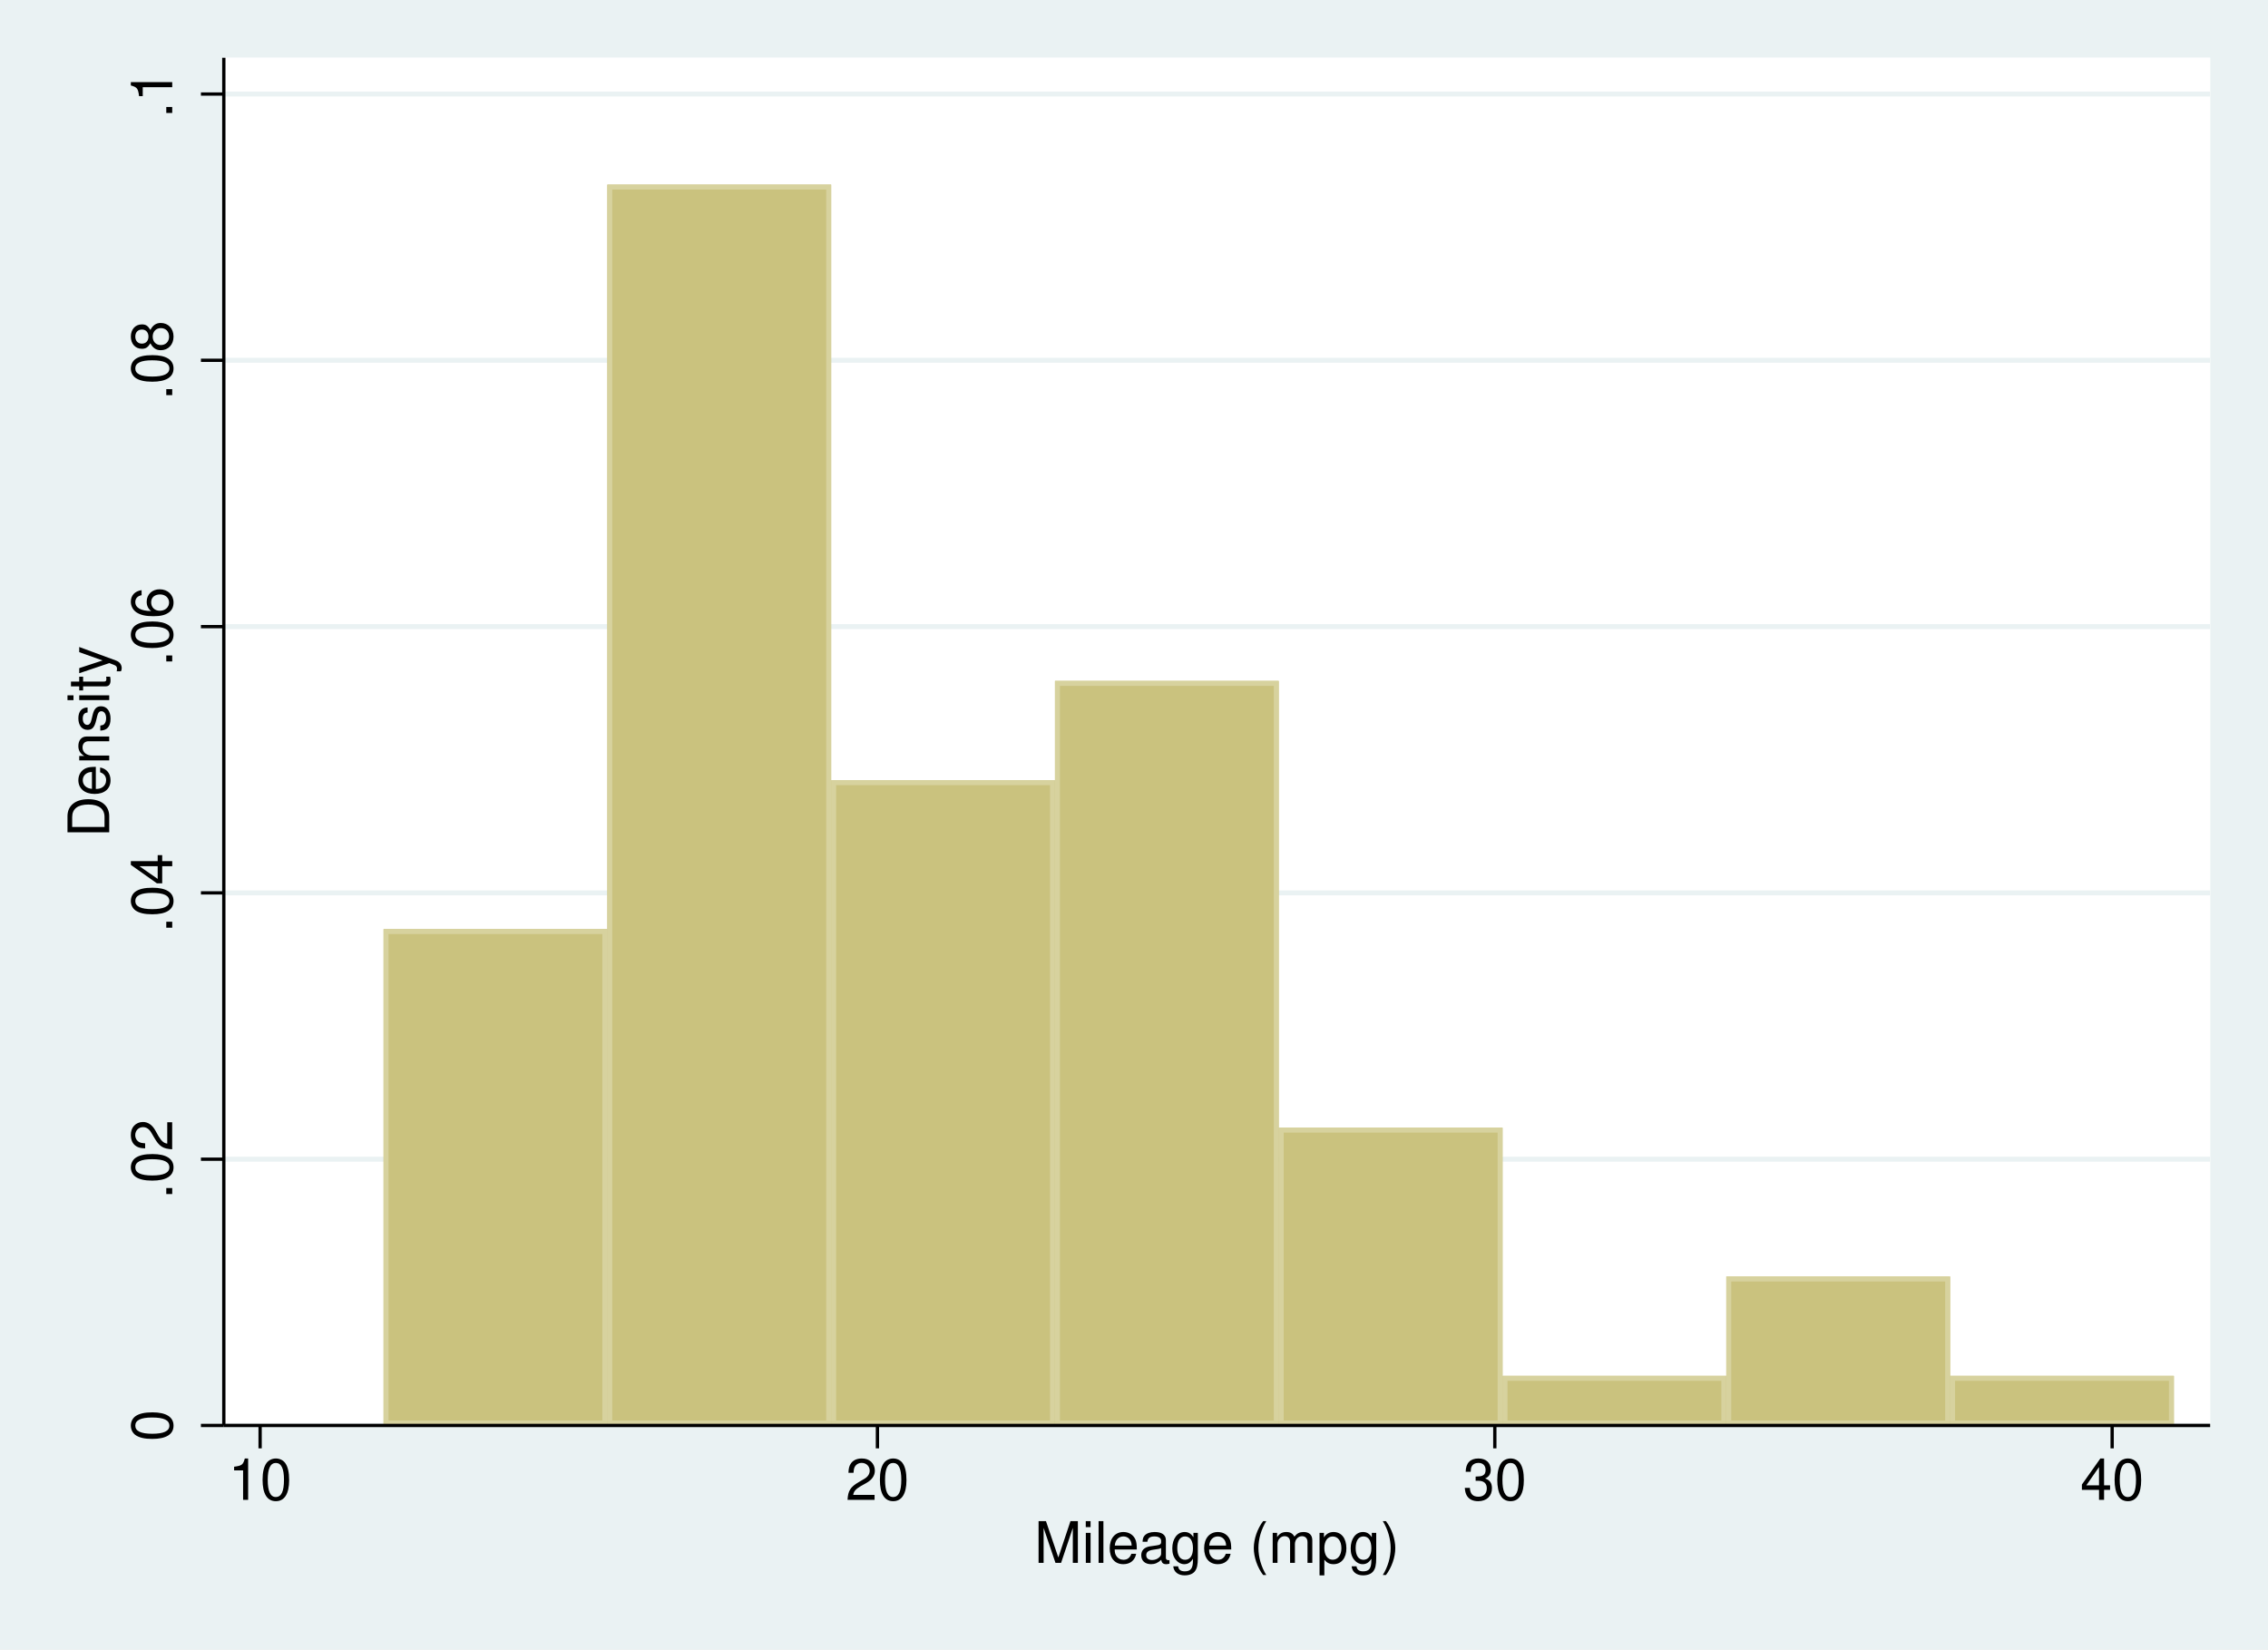
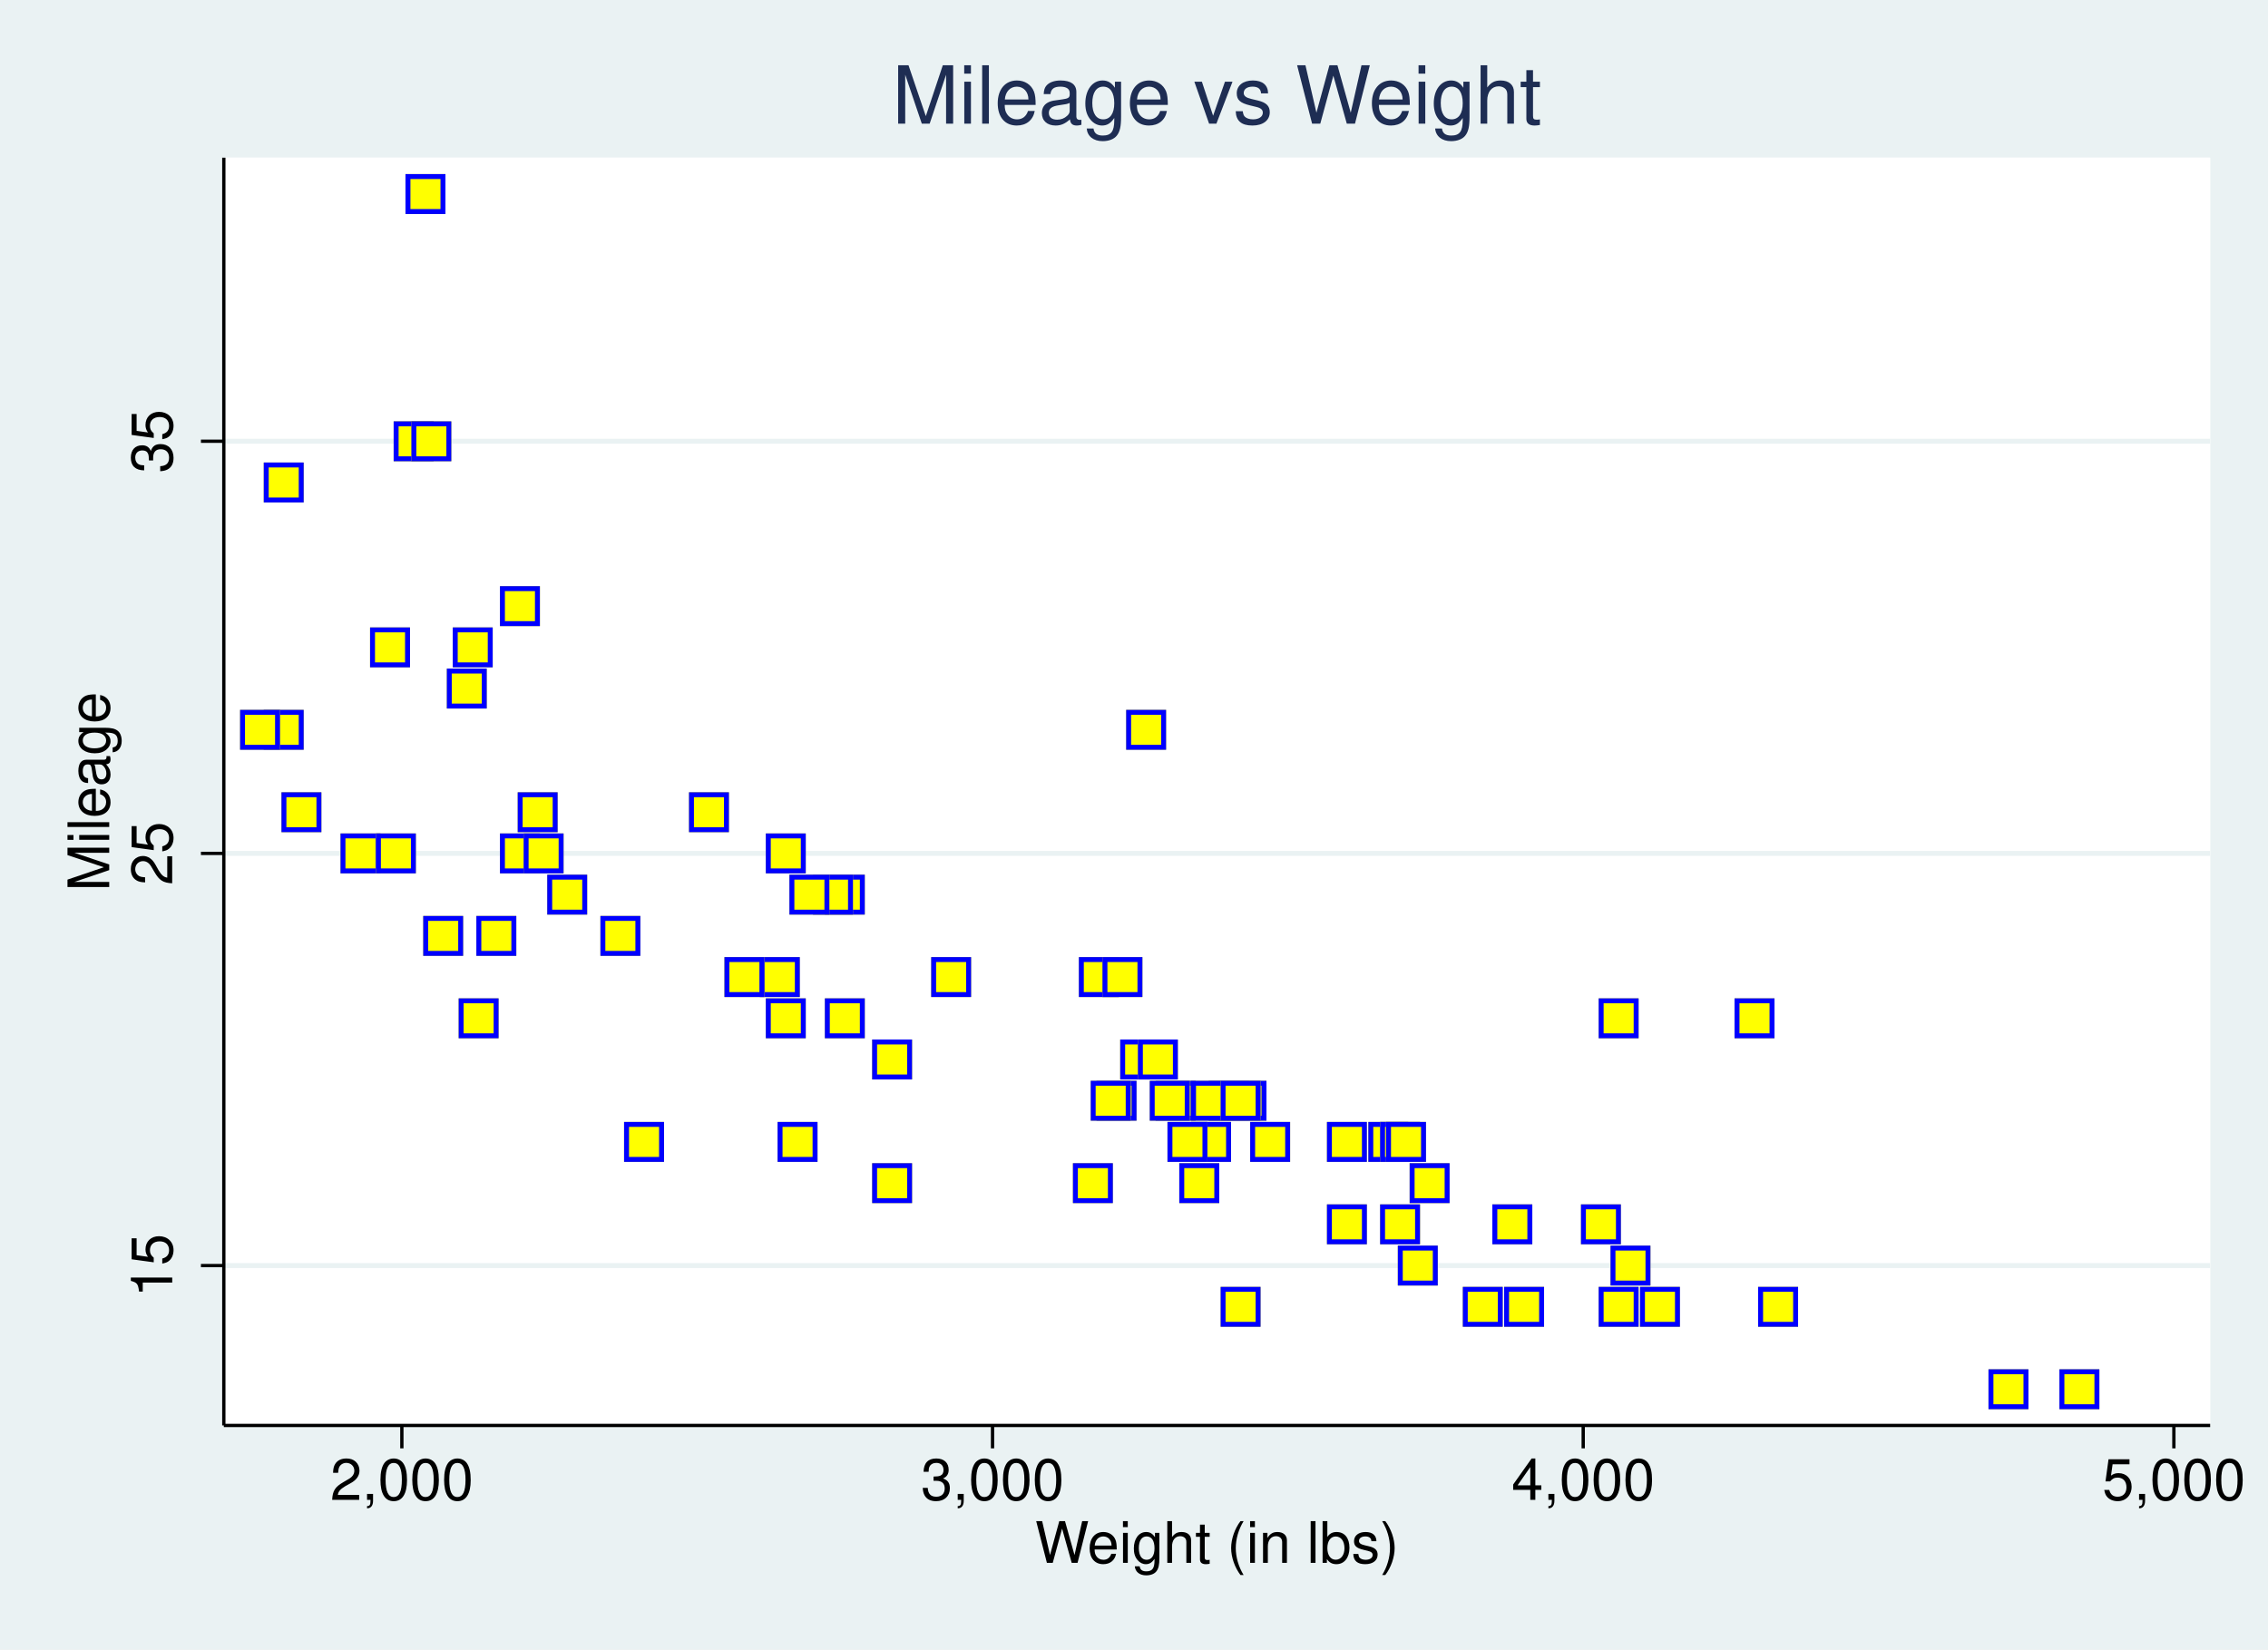
<svg xmlns="http://www.w3.org/2000/svg" version="1.1" width="5.50in" height="4.00in" viewBox="0 0 3960 2880">
  <rect x="0" y="0" width="3960" height="2880" style="fill:#EAF2F3;stroke:none" />
  <rect x="0.00" y="0.00" width="3959.88" height="2880.00" style="fill:#EAF2F3" />
  <rect x="2.88" y="2.88" width="3954.12" height="2874.24" style="fill:none;stroke:#EAF2F3;stroke-width:5.76" />
-   <rect x="390.80" y="100.86" width="3468.22" height="2388.33" style="fill:#FFFFFF" />
-   <rect x="393.68" y="103.74" width="3462.46" height="2382.57" style="fill:none;stroke:#FFFFFF;stroke-width:5.76" />
-   <line x1="390.80" y1="2489.19" x2="3859.02" y2="2489.19" style="stroke:#EAF2F3;stroke-width:8.64" />
-   <line x1="390.80" y1="2024.24" x2="3859.02" y2="2024.24" style="stroke:#EAF2F3;stroke-width:8.64" />
-   <line x1="390.80" y1="1559.17" x2="3859.02" y2="1559.17" style="stroke:#EAF2F3;stroke-width:8.64" />
-   <line x1="390.80" y1="1094.23" x2="3859.02" y2="1094.23" style="stroke:#EAF2F3;stroke-width:8.64" />
-   <line x1="390.80" y1="629.16" x2="3859.02" y2="629.16" style="stroke:#EAF2F3;stroke-width:8.64" />
-   <line x1="390.80" y1="164.22" x2="3859.02" y2="164.22" style="stroke:#EAF2F3;stroke-width:8.64" />
-   <rect x="669.74" y="1622.41" width="390.68" height="866.77" style="fill:#CAC27E" />
-   <rect x="674.05" y="1626.73" width="382.04" height="858.13" style="fill:none;stroke:#D7D29E;stroke-width:8.64" />
-   <rect x="1060.41" y="322.38" width="390.80" height="2166.81" style="fill:#CAC27E" />
-   <rect x="1064.73" y="326.70" width="382.16" height="2158.17" style="fill:none;stroke:#D7D29E;stroke-width:8.64" />
-   <rect x="1451.22" y="1362.41" width="390.80" height="1126.78" style="fill:#CAC27E" />
-   <rect x="1455.54" y="1366.73" width="382.16" height="1118.14" style="fill:none;stroke:#D7D29E;stroke-width:8.64" />
-   <rect x="1842.02" y="1189.03" width="390.68" height="1300.16" style="fill:#CAC27E" />
-   <rect x="1846.34" y="1193.35" width="382.04" height="1291.52" style="fill:none;stroke:#D7D29E;stroke-width:8.64" />
-   <rect x="2232.70" y="1969.17" width="390.80" height="520.01" style="fill:#CAC27E" />
-   <rect x="2237.02" y="1973.49" width="382.16" height="511.37" style="fill:none;stroke:#D7D29E;stroke-width:8.64" />
-   <rect x="2623.50" y="2402.56" width="390.68" height="86.63" style="fill:#CAC27E" />
-   <rect x="2627.82" y="2406.88" width="382.04" height="77.99" style="fill:none;stroke:#D7D29E;stroke-width:8.64" />
-   <rect x="3014.18" y="2229.18" width="390.80" height="260.01" style="fill:#CAC27E" />
-   <rect x="3018.50" y="2233.50" width="382.16" height="251.37" style="fill:none;stroke:#D7D29E;stroke-width:8.64" />
-   <rect x="3404.98" y="2402.56" width="390.68" height="86.63" style="fill:#CAC27E" />
-   <rect x="3409.30" y="2406.88" width="382.04" height="77.99" style="fill:none;stroke:#D7D29E;stroke-width:8.64" />
-   <line x1="390.80" y1="2489.19" x2="390.80" y2="100.86" style="stroke:#000000;stroke-width:5.76" />
-   <line x1="390.80" y1="2489.19" x2="350.83" y2="2489.19" style="stroke:#000000;stroke-width:5.76" />
-   <text x="300.72" y="2489.19" style="font-family:'Helvetica';font-size:99.99px;fill:#000000" transform="rotate(-90 300.72,2489.19)" text-anchor="middle">0</text>
-   <line x1="390.80" y1="2024.24" x2="350.83" y2="2024.24" style="stroke:#000000;stroke-width:5.76" />
-   <text x="300.72" y="2024.24" style="font-family:'Helvetica';font-size:99.99px;fill:#000000" transform="rotate(-90 300.72,2024.24)" text-anchor="middle">.02</text>
-   <line x1="390.80" y1="1559.17" x2="350.83" y2="1559.17" style="stroke:#000000;stroke-width:5.76" />
-   <text x="300.72" y="1559.17" style="font-family:'Helvetica';font-size:99.99px;fill:#000000" transform="rotate(-90 300.72,1559.17)" text-anchor="middle">.04</text>
-   <line x1="390.80" y1="1094.23" x2="350.83" y2="1094.23" style="stroke:#000000;stroke-width:5.76" />
-   <text x="300.72" y="1094.23" style="font-family:'Helvetica';font-size:99.99px;fill:#000000" transform="rotate(-90 300.72,1094.23)" text-anchor="middle">.06</text>
-   <line x1="390.80" y1="629.16" x2="350.83" y2="629.16" style="stroke:#000000;stroke-width:5.76" />
-   <text x="300.72" y="629.16" style="font-family:'Helvetica';font-size:99.99px;fill:#000000" transform="rotate(-90 300.72,629.16)" text-anchor="middle">.08</text>
-   <line x1="390.80" y1="164.22" x2="350.83" y2="164.22" style="stroke:#000000;stroke-width:5.76" />
-   <text x="300.72" y="164.22" style="font-family:'Helvetica';font-size:99.99px;fill:#000000" transform="rotate(-90 300.72,164.22)" text-anchor="middle">.1</text>
-   <text x="190.71" y="1294.96" style="font-family:'Helvetica';font-size:99.99px;fill:#000000" transform="rotate(-90 190.71,1294.96)" text-anchor="middle">Density</text>
+   <rect x="390.80" y="275.35" width="3468.22" height="2213.83" style="fill:#FFFFFF" />
+   <rect x="393.68" y="278.23" width="3462.46" height="2208.07" style="fill:none;stroke:#FFFFFF;stroke-width:5.76" />
+   <line x1="390.80" y1="2210.00" x2="3859.02" y2="2210.00" style="stroke:#EAF2F3;stroke-width:8.64" />
+   <line x1="390.80" y1="1490.24" x2="3859.02" y2="1490.24" style="stroke:#EAF2F3;stroke-width:8.64" />
+   <line x1="390.80" y1="770.49" x2="3859.02" y2="770.49" style="stroke:#EAF2F3;stroke-width:8.64" />
+   <rect x="1625.84" y="1671.31" width="69.77" height="69.77" style="fill:#FFFF00" />
+   <rect x="1630.16" y="1675.63" width="61.13" height="61.13" style="fill:none;stroke:#0000FF;stroke-width:8.64" />
+   <rect x="2059.09" y="2031.18" width="69.77" height="69.77" style="fill:#FFFF00" />
+   <rect x="2063.41" y="2035.50" width="61.13" height="61.13" style="fill:none;stroke:#0000FF;stroke-width:8.64" />
+   <rect x="1326.74" y="1671.31" width="69.77" height="69.77" style="fill:#FFFF00" />
+   <rect x="1331.06" y="1675.63" width="61.13" height="61.13" style="fill:none;stroke:#0000FF;stroke-width:8.64" />
+   <rect x="1955.88" y="1815.23" width="69.77" height="69.77" style="fill:#FFFF00" />
+   <rect x="1960.20" y="1819.55" width="61.13" height="61.13" style="fill:none;stroke:#0000FF;stroke-width:8.64" />
+   <rect x="2811.98" y="2175.11" width="69.77" height="69.77" style="fill:#FFFF00" />
+   <rect x="2816.30" y="2179.43" width="61.13" height="61.13" style="fill:none;stroke:#0000FF;stroke-width:8.64" />
+   <rect x="2389.13" y="1959.16" width="69.77" height="69.77" style="fill:#FFFF00" />
+   <rect x="2393.45" y="1963.48" width="61.13" height="61.13" style="fill:none;stroke:#0000FF;stroke-width:8.64" />
+   <rect x="903.88" y="1383.46" width="69.77" height="69.77" style="fill:#FFFF00" />
+   <rect x="908.20" y="1387.78" width="61.13" height="61.13" style="fill:none;stroke:#0000FF;stroke-width:8.64" />
+   <rect x="1986.82" y="1815.23" width="69.77" height="69.77" style="fill:#FFFF00" />
+   <rect x="1991.14" y="1819.55" width="61.13" height="61.13" style="fill:none;stroke:#0000FF;stroke-width:8.64" />
+   <rect x="2605.69" y="2103.08" width="69.77" height="69.77" style="fill:#FFFF00" />
+   <rect x="2610.01" y="2107.40" width="61.13" height="61.13" style="fill:none;stroke:#0000FF;stroke-width:8.64" />
+   <rect x="2110.57" y="1887.26" width="69.77" height="69.77" style="fill:#FFFF00" />
+   <rect x="2114.89" y="1891.58" width="61.13" height="61.13" style="fill:none;stroke:#0000FF;stroke-width:8.64" />
+   <rect x="3069.75" y="2247.13" width="69.77" height="69.77" style="fill:#FFFF00" />
+   <rect x="3074.07" y="2251.45" width="61.13" height="61.13" style="fill:none;stroke:#0000FF;stroke-width:8.64" />
+   <rect x="2626.23" y="2247.13" width="69.77" height="69.77" style="fill:#FFFF00" />
+   <rect x="2630.55" y="2251.45" width="61.13" height="61.13" style="fill:none;stroke:#0000FF;stroke-width:8.64" />
+   <rect x="3028.55" y="1743.33" width="69.77" height="69.77" style="fill:#FFFF00" />
+   <rect x="3032.86" y="1747.65" width="61.13" height="61.13" style="fill:none;stroke:#0000FF;stroke-width:8.64" />
+   <rect x="780.13" y="1167.51" width="69.77" height="69.77" style="fill:#FFFF00" />
+   <rect x="784.45" y="1171.83" width="61.13" height="61.13" style="fill:none;stroke:#0000FF;stroke-width:8.64" />
+   <rect x="2409.67" y="2103.08" width="69.77" height="69.77" style="fill:#FFFF00" />
+   <rect x="2413.99" y="2107.40" width="61.13" height="61.13" style="fill:none;stroke:#0000FF;stroke-width:8.64" />
+   <rect x="1883.73" y="1671.31" width="69.77" height="69.77" style="fill:#FFFF00" />
+   <rect x="1888.05" y="1675.63" width="61.13" height="61.13" style="fill:none;stroke:#0000FF;stroke-width:8.64" />
+   <rect x="1924.94" y="1671.31" width="69.77" height="69.77" style="fill:#FFFF00" />
+   <rect x="1929.26" y="1675.63" width="61.13" height="61.13" style="fill:none;stroke:#0000FF;stroke-width:8.64" />
+   <rect x="1440.21" y="1527.38" width="69.77" height="69.77" style="fill:#FFFF00" />
+   <rect x="1444.53" y="1531.70" width="61.13" height="61.13" style="fill:none;stroke:#0000FF;stroke-width:8.64" />
+   <rect x="2141.51" y="1887.26" width="69.77" height="69.77" style="fill:#FFFF00" />
+   <rect x="2145.82" y="1891.58" width="61.13" height="61.13" style="fill:none;stroke:#0000FF;stroke-width:8.64" />
+   <rect x="790.53" y="1095.60" width="69.77" height="69.77" style="fill:#FFFF00" />
+   <rect x="794.85" y="1099.92" width="61.13" height="61.13" style="fill:none;stroke:#0000FF;stroke-width:8.64" />
+   <rect x="2316.86" y="1959.16" width="69.77" height="69.77" style="fill:#FFFF00" />
+   <rect x="2321.18" y="1963.48" width="61.13" height="61.13" style="fill:none;stroke:#0000FF;stroke-width:8.64" />
+   <rect x="2316.86" y="2103.08" width="69.77" height="69.77" style="fill:#FFFF00" />
+   <rect x="2321.18" y="2107.40" width="61.13" height="61.13" style="fill:none;stroke:#0000FF;stroke-width:8.64" />
+   <rect x="2461.28" y="2031.18" width="69.77" height="69.77" style="fill:#FFFF00" />
+   <rect x="2465.59" y="2035.50" width="61.13" height="61.13" style="fill:none;stroke:#0000FF;stroke-width:8.64" />
+   <rect x="460.49" y="1239.53" width="69.77" height="69.77" style="fill:#FFFF00" />
+   <rect x="464.81" y="1243.85" width="61.13" height="61.13" style="fill:none;stroke:#0000FF;stroke-width:8.64" />
+   <rect x="1337.13" y="1743.33" width="69.77" height="69.77" style="fill:#FFFF00" />
+   <rect x="1341.45" y="1747.65" width="61.13" height="61.13" style="fill:none;stroke:#0000FF;stroke-width:8.64" />
+   <rect x="3595.82" y="2391.06" width="69.77" height="69.77" style="fill:#FFFF00" />
+   <rect x="3600.14" y="2395.38" width="61.13" height="61.13" style="fill:none;stroke:#0000FF;stroke-width:8.64" />
+   <rect x="3471.94" y="2391.06" width="69.77" height="69.77" style="fill:#FFFF00" />
+   <rect x="3476.26" y="2395.38" width="61.13" height="61.13" style="fill:none;stroke:#0000FF;stroke-width:8.64" />
+   <rect x="2554.09" y="2247.13" width="69.77" height="69.77" style="fill:#FFFF00" />
+   <rect x="2558.41" y="2251.45" width="61.13" height="61.13" style="fill:none;stroke:#0000FF;stroke-width:8.64" />
+   <rect x="1264.86" y="1671.31" width="69.77" height="69.77" style="fill:#FFFF00" />
+   <rect x="1269.18" y="1675.63" width="61.13" height="61.13" style="fill:none;stroke:#0000FF;stroke-width:8.64" />
+   <rect x="2791.32" y="2247.13" width="69.77" height="69.77" style="fill:#FFFF00" />
+   <rect x="2795.64" y="2251.45" width="61.13" height="61.13" style="fill:none;stroke:#0000FF;stroke-width:8.64" />
+   <rect x="2440.61" y="2175.11" width="69.77" height="69.77" style="fill:#FFFF00" />
+   <rect x="2444.93" y="2179.43" width="61.13" height="61.13" style="fill:none;stroke:#0000FF;stroke-width:8.64" />
+   <rect x="2079.63" y="1959.16" width="69.77" height="69.77" style="fill:#FFFF00" />
+   <rect x="2083.95" y="1963.48" width="61.13" height="61.13" style="fill:none;stroke:#0000FF;stroke-width:8.64" />
+   <rect x="2863.46" y="2247.13" width="69.77" height="69.77" style="fill:#FFFF00" />
+   <rect x="2867.78" y="2251.45" width="61.13" height="61.13" style="fill:none;stroke:#0000FF;stroke-width:8.64" />
+   <rect x="1522.76" y="1815.23" width="69.77" height="69.77" style="fill:#FFFF00" />
+   <rect x="1527.08" y="1819.55" width="61.13" height="61.13" style="fill:none;stroke:#0000FF;stroke-width:8.64" />
+   <rect x="2791.32" y="1743.33" width="69.77" height="69.77" style="fill:#FFFF00" />
+   <rect x="2795.64" y="1747.65" width="61.13" height="61.13" style="fill:none;stroke:#0000FF;stroke-width:8.64" />
+   <rect x="2017.76" y="1887.26" width="69.77" height="69.77" style="fill:#FFFF00" />
+   <rect x="2022.08" y="1891.58" width="61.13" height="61.13" style="fill:none;stroke:#0000FF;stroke-width:8.64" />
+   <rect x="2007.48" y="1887.26" width="69.77" height="69.77" style="fill:#FFFF00" />
+   <rect x="2011.80" y="1891.58" width="61.13" height="61.13" style="fill:none;stroke:#0000FF;stroke-width:8.64" />
+   <rect x="2409.67" y="1959.16" width="69.77" height="69.77" style="fill:#FFFF00" />
+   <rect x="2413.99" y="1963.48" width="61.13" height="61.13" style="fill:none;stroke:#0000FF;stroke-width:8.64" />
+   <rect x="2079.63" y="1887.26" width="69.77" height="69.77" style="fill:#FFFF00" />
+   <rect x="2083.95" y="1891.58" width="61.13" height="61.13" style="fill:none;stroke:#0000FF;stroke-width:8.64" />
+   <rect x="1419.55" y="1527.38" width="69.77" height="69.77" style="fill:#FFFF00" />
+   <rect x="1423.87" y="1531.70" width="61.13" height="61.13" style="fill:none;stroke:#0000FF;stroke-width:8.64" />
+   <rect x="2760.38" y="2103.08" width="69.77" height="69.77" style="fill:#FFFF00" />
+   <rect x="2764.70" y="2107.40" width="61.13" height="61.13" style="fill:none;stroke:#0000FF;stroke-width:8.64" />
+   <rect x="1966.28" y="1239.53" width="69.77" height="69.77" style="fill:#FFFF00" />
+   <rect x="1970.60" y="1243.85" width="61.13" height="61.13" style="fill:none;stroke:#0000FF;stroke-width:8.64" />
+   <rect x="460.49" y="807.63" width="69.77" height="69.77" style="fill:#FFFF00" />
+   <rect x="464.81" y="811.95" width="61.13" height="61.13" style="fill:none;stroke:#0000FF;stroke-width:8.64" />
+   <rect x="872.94" y="1455.36" width="69.77" height="69.77" style="fill:#FFFF00" />
+   <rect x="877.26" y="1459.68" width="61.13" height="61.13" style="fill:none;stroke:#0000FF;stroke-width:8.64" />
+   <rect x="1202.99" y="1383.46" width="69.77" height="69.77" style="fill:#FFFF00" />
+   <rect x="1207.31" y="1387.78" width="61.13" height="61.13" style="fill:none;stroke:#0000FF;stroke-width:8.64" />
+   <rect x="2038.42" y="1959.16" width="69.77" height="69.77" style="fill:#FFFF00" />
+   <rect x="2042.74" y="1963.48" width="61.13" height="61.13" style="fill:none;stroke:#0000FF;stroke-width:8.64" />
+   <rect x="2420.07" y="1959.16" width="69.77" height="69.77" style="fill:#FFFF00" />
+   <rect x="2424.39" y="1963.48" width="61.13" height="61.13" style="fill:none;stroke:#0000FF;stroke-width:8.64" />
+   <rect x="2182.84" y="1959.16" width="69.77" height="69.77" style="fill:#FFFF00" />
+   <rect x="2187.16" y="1963.48" width="61.13" height="61.13" style="fill:none;stroke:#0000FF;stroke-width:8.64" />
+   <rect x="1914.67" y="1887.26" width="69.77" height="69.77" style="fill:#FFFF00" />
+   <rect x="1918.99" y="1891.58" width="61.13" height="61.13" style="fill:none;stroke:#0000FF;stroke-width:8.64" />
+   <rect x="1904.40" y="1887.26" width="69.77" height="69.77" style="fill:#FFFF00" />
+   <rect x="1908.72" y="1891.58" width="61.13" height="61.13" style="fill:none;stroke:#0000FF;stroke-width:8.64" />
+   <rect x="2131.23" y="1887.26" width="69.77" height="69.77" style="fill:#FFFF00" />
+   <rect x="2135.55" y="1891.58" width="61.13" height="61.13" style="fill:none;stroke:#0000FF;stroke-width:8.64" />
+   <rect x="1378.34" y="1527.38" width="69.77" height="69.77" style="fill:#FFFF00" />
+   <rect x="1382.66" y="1531.70" width="61.13" height="61.13" style="fill:none;stroke:#0000FF;stroke-width:8.64" />
+   <rect x="1522.76" y="2031.18" width="69.77" height="69.77" style="fill:#FFFF00" />
+   <rect x="1527.08" y="2035.50" width="61.13" height="61.13" style="fill:none;stroke:#0000FF;stroke-width:8.64" />
+   <rect x="738.92" y="1599.41" width="69.77" height="69.77" style="fill:#FFFF00" />
+   <rect x="743.24" y="1603.73" width="61.13" height="61.13" style="fill:none;stroke:#0000FF;stroke-width:8.64" />
+   <rect x="1337.13" y="1455.36" width="69.77" height="69.77" style="fill:#FFFF00" />
+   <rect x="1341.45" y="1459.68" width="61.13" height="61.13" style="fill:none;stroke:#0000FF;stroke-width:8.64" />
+   <rect x="1048.30" y="1599.41" width="69.77" height="69.77" style="fill:#FFFF00" />
+   <rect x="1052.62" y="1603.73" width="61.13" height="61.13" style="fill:none;stroke:#0000FF;stroke-width:8.64" />
+   <rect x="687.32" y="735.73" width="69.77" height="69.77" style="fill:#FFFF00" />
+   <rect x="691.64" y="740.05" width="61.13" height="61.13" style="fill:none;stroke:#0000FF;stroke-width:8.64" />
+   <rect x="955.49" y="1527.38" width="69.77" height="69.77" style="fill:#FFFF00" />
+   <rect x="959.80" y="1531.70" width="61.13" height="61.13" style="fill:none;stroke:#0000FF;stroke-width:8.64" />
+   <rect x="1440.21" y="1743.33" width="69.77" height="69.77" style="fill:#FFFF00" />
+   <rect x="1444.53" y="1747.65" width="61.13" height="61.13" style="fill:none;stroke:#0000FF;stroke-width:8.64" />
+   <rect x="800.80" y="1743.33" width="69.77" height="69.77" style="fill:#FFFF00" />
+   <rect x="805.12" y="1747.65" width="61.13" height="61.13" style="fill:none;stroke:#0000FF;stroke-width:8.64" />
+   <rect x="914.28" y="1455.36" width="69.77" height="69.77" style="fill:#FFFF00" />
+   <rect x="918.60" y="1459.68" width="61.13" height="61.13" style="fill:none;stroke:#0000FF;stroke-width:8.64" />
+   <rect x="419.15" y="1239.53" width="69.77" height="69.77" style="fill:#FFFF00" />
+   <rect x="423.47" y="1243.85" width="61.13" height="61.13" style="fill:none;stroke:#0000FF;stroke-width:8.64" />
+   <rect x="646.11" y="1095.60" width="69.77" height="69.77" style="fill:#FFFF00" />
+   <rect x="650.43" y="1099.92" width="61.13" height="61.13" style="fill:none;stroke:#0000FF;stroke-width:8.64" />
+   <rect x="2131.23" y="2247.13" width="69.77" height="69.77" style="fill:#FFFF00" />
+   <rect x="2135.55" y="2251.45" width="61.13" height="61.13" style="fill:none;stroke:#0000FF;stroke-width:8.64" />
+   <rect x="491.42" y="1383.46" width="69.77" height="69.77" style="fill:#FFFF00" />
+   <rect x="495.74" y="1387.78" width="61.13" height="61.13" style="fill:none;stroke:#0000FF;stroke-width:8.64" />
+   <rect x="718.26" y="735.73" width="69.77" height="69.77" style="fill:#FFFF00" />
+   <rect x="722.58" y="740.05" width="61.13" height="61.13" style="fill:none;stroke:#0000FF;stroke-width:8.64" />
+   <rect x="1089.63" y="1959.16" width="69.77" height="69.77" style="fill:#FFFF00" />
+   <rect x="1093.95" y="1963.48" width="61.13" height="61.13" style="fill:none;stroke:#0000FF;stroke-width:8.64" />
+   <rect x="872.94" y="1023.58" width="69.77" height="69.77" style="fill:#FFFF00" />
+   <rect x="877.26" y="1027.90" width="61.13" height="61.13" style="fill:none;stroke:#0000FF;stroke-width:8.64" />
+   <rect x="1357.67" y="1959.16" width="69.77" height="69.77" style="fill:#FFFF00" />
+   <rect x="1361.99" y="1963.48" width="61.13" height="61.13" style="fill:none;stroke:#0000FF;stroke-width:8.64" />
+   <rect x="831.74" y="1599.41" width="69.77" height="69.77" style="fill:#FFFF00" />
+   <rect x="836.05" y="1603.73" width="61.13" height="61.13" style="fill:none;stroke:#0000FF;stroke-width:8.64" />
+   <rect x="707.99" y="303.95" width="69.77" height="69.77" style="fill:#FFFF00" />
+   <rect x="712.30" y="308.27" width="61.13" height="61.13" style="fill:none;stroke:#0000FF;stroke-width:8.64" />
+   <rect x="594.51" y="1455.36" width="69.77" height="69.77" style="fill:#FFFF00" />
+   <rect x="598.83" y="1459.68" width="61.13" height="61.13" style="fill:none;stroke:#0000FF;stroke-width:8.64" />
+   <rect x="656.38" y="1455.36" width="69.77" height="69.77" style="fill:#FFFF00" />
+   <rect x="660.70" y="1459.68" width="61.13" height="61.13" style="fill:none;stroke:#0000FF;stroke-width:8.64" />
+   <rect x="1873.34" y="2031.18" width="69.77" height="69.77" style="fill:#FFFF00" />
+   <rect x="1877.66" y="2035.50" width="61.13" height="61.13" style="fill:none;stroke:#0000FF;stroke-width:8.64" />
+   <line x1="390.80" y1="2489.19" x2="390.80" y2="275.35" style="stroke:#000000;stroke-width:5.76" />
+   <line x1="390.80" y1="2210.00" x2="350.83" y2="2210.00" style="stroke:#000000;stroke-width:5.76" />
+   <text x="300.72" y="2210.00" style="font-family:'Helvetica';font-size:99.99px;fill:#000000" transform="rotate(-90 300.72,2210.00)" text-anchor="middle">15</text>
+   <line x1="390.80" y1="1490.24" x2="350.83" y2="1490.24" style="stroke:#000000;stroke-width:5.76" />
+   <text x="300.72" y="1490.24" style="font-family:'Helvetica';font-size:99.99px;fill:#000000" transform="rotate(-90 300.72,1490.24)" text-anchor="middle">25</text>
+   <line x1="390.80" y1="770.49" x2="350.83" y2="770.49" style="stroke:#000000;stroke-width:5.76" />
+   <text x="300.72" y="770.49" style="font-family:'Helvetica';font-size:99.99px;fill:#000000" transform="rotate(-90 300.72,770.49)" text-anchor="middle">35</text>
+   <text x="190.71" y="1382.33" style="font-family:'Helvetica';font-size:99.99px;fill:#000000" transform="rotate(-90 190.71,1382.33)" text-anchor="middle">Mileage</text>
  <line x1="390.80" y1="2489.19" x2="3859.02" y2="2489.19" style="stroke:#000000;stroke-width:5.76" />
-   <line x1="454.16" y1="2489.19" x2="454.16" y2="2529.16" style="stroke:#000000;stroke-width:5.76" />
-   <text x="454.16" y="2619.14" style="font-family:'Helvetica';font-size:99.99px;fill:#000000" text-anchor="middle">10</text>
-   <line x1="1532.03" y1="2489.19" x2="1532.03" y2="2529.16" style="stroke:#000000;stroke-width:5.76" />
-   <text x="1532.03" y="2619.14" style="font-family:'Helvetica';font-size:99.99px;fill:#000000" text-anchor="middle">20</text>
-   <line x1="2610.01" y1="2489.19" x2="2610.01" y2="2529.16" style="stroke:#000000;stroke-width:5.76" />
-   <text x="2610.01" y="2619.14" style="font-family:'Helvetica';font-size:99.99px;fill:#000000" text-anchor="middle">30</text>
-   <line x1="3687.87" y1="2489.19" x2="3687.87" y2="2529.16" style="stroke:#000000;stroke-width:5.76" />
-   <text x="3687.87" y="2619.14" style="font-family:'Helvetica';font-size:99.99px;fill:#000000" text-anchor="middle">40</text>
-   <text x="2124.91" y="2729.16" style="font-family:'Helvetica';font-size:99.99px;fill:#000000" text-anchor="middle">Mileage (mpg)</text>
+   <line x1="701.66" y1="2489.19" x2="701.66" y2="2529.16" style="stroke:#000000;stroke-width:5.76" />
+   <text x="701.66" y="2619.14" style="font-family:'Helvetica';font-size:99.99px;fill:#000000" text-anchor="middle">2,000</text>
+   <line x1="1732.99" y1="2489.19" x2="1732.99" y2="2529.16" style="stroke:#000000;stroke-width:5.76" />
+   <text x="1732.99" y="2619.14" style="font-family:'Helvetica';font-size:99.99px;fill:#000000" text-anchor="middle">3,000</text>
+   <line x1="2764.33" y1="2489.19" x2="2764.33" y2="2529.16" style="stroke:#000000;stroke-width:5.76" />
+   <text x="2764.33" y="2619.14" style="font-family:'Helvetica';font-size:99.99px;fill:#000000" text-anchor="middle">4,000</text>
+   <line x1="3795.66" y1="2489.19" x2="3795.66" y2="2529.16" style="stroke:#000000;stroke-width:5.76" />
+   <text x="3795.66" y="2619.14" style="font-family:'Helvetica';font-size:99.99px;fill:#000000" text-anchor="middle">5,000</text>
+   <text x="2124.91" y="2729.16" style="font-family:'Helvetica';font-size:99.99px;fill:#000000" text-anchor="middle">Weight (in lbs)</text>
+   <text x="2124.91" y="215.98" style="font-family:'Helvetica';font-size:139.96px;fill:#1E2D53" text-anchor="middle">Mileage vs Weight</text>
</svg>
